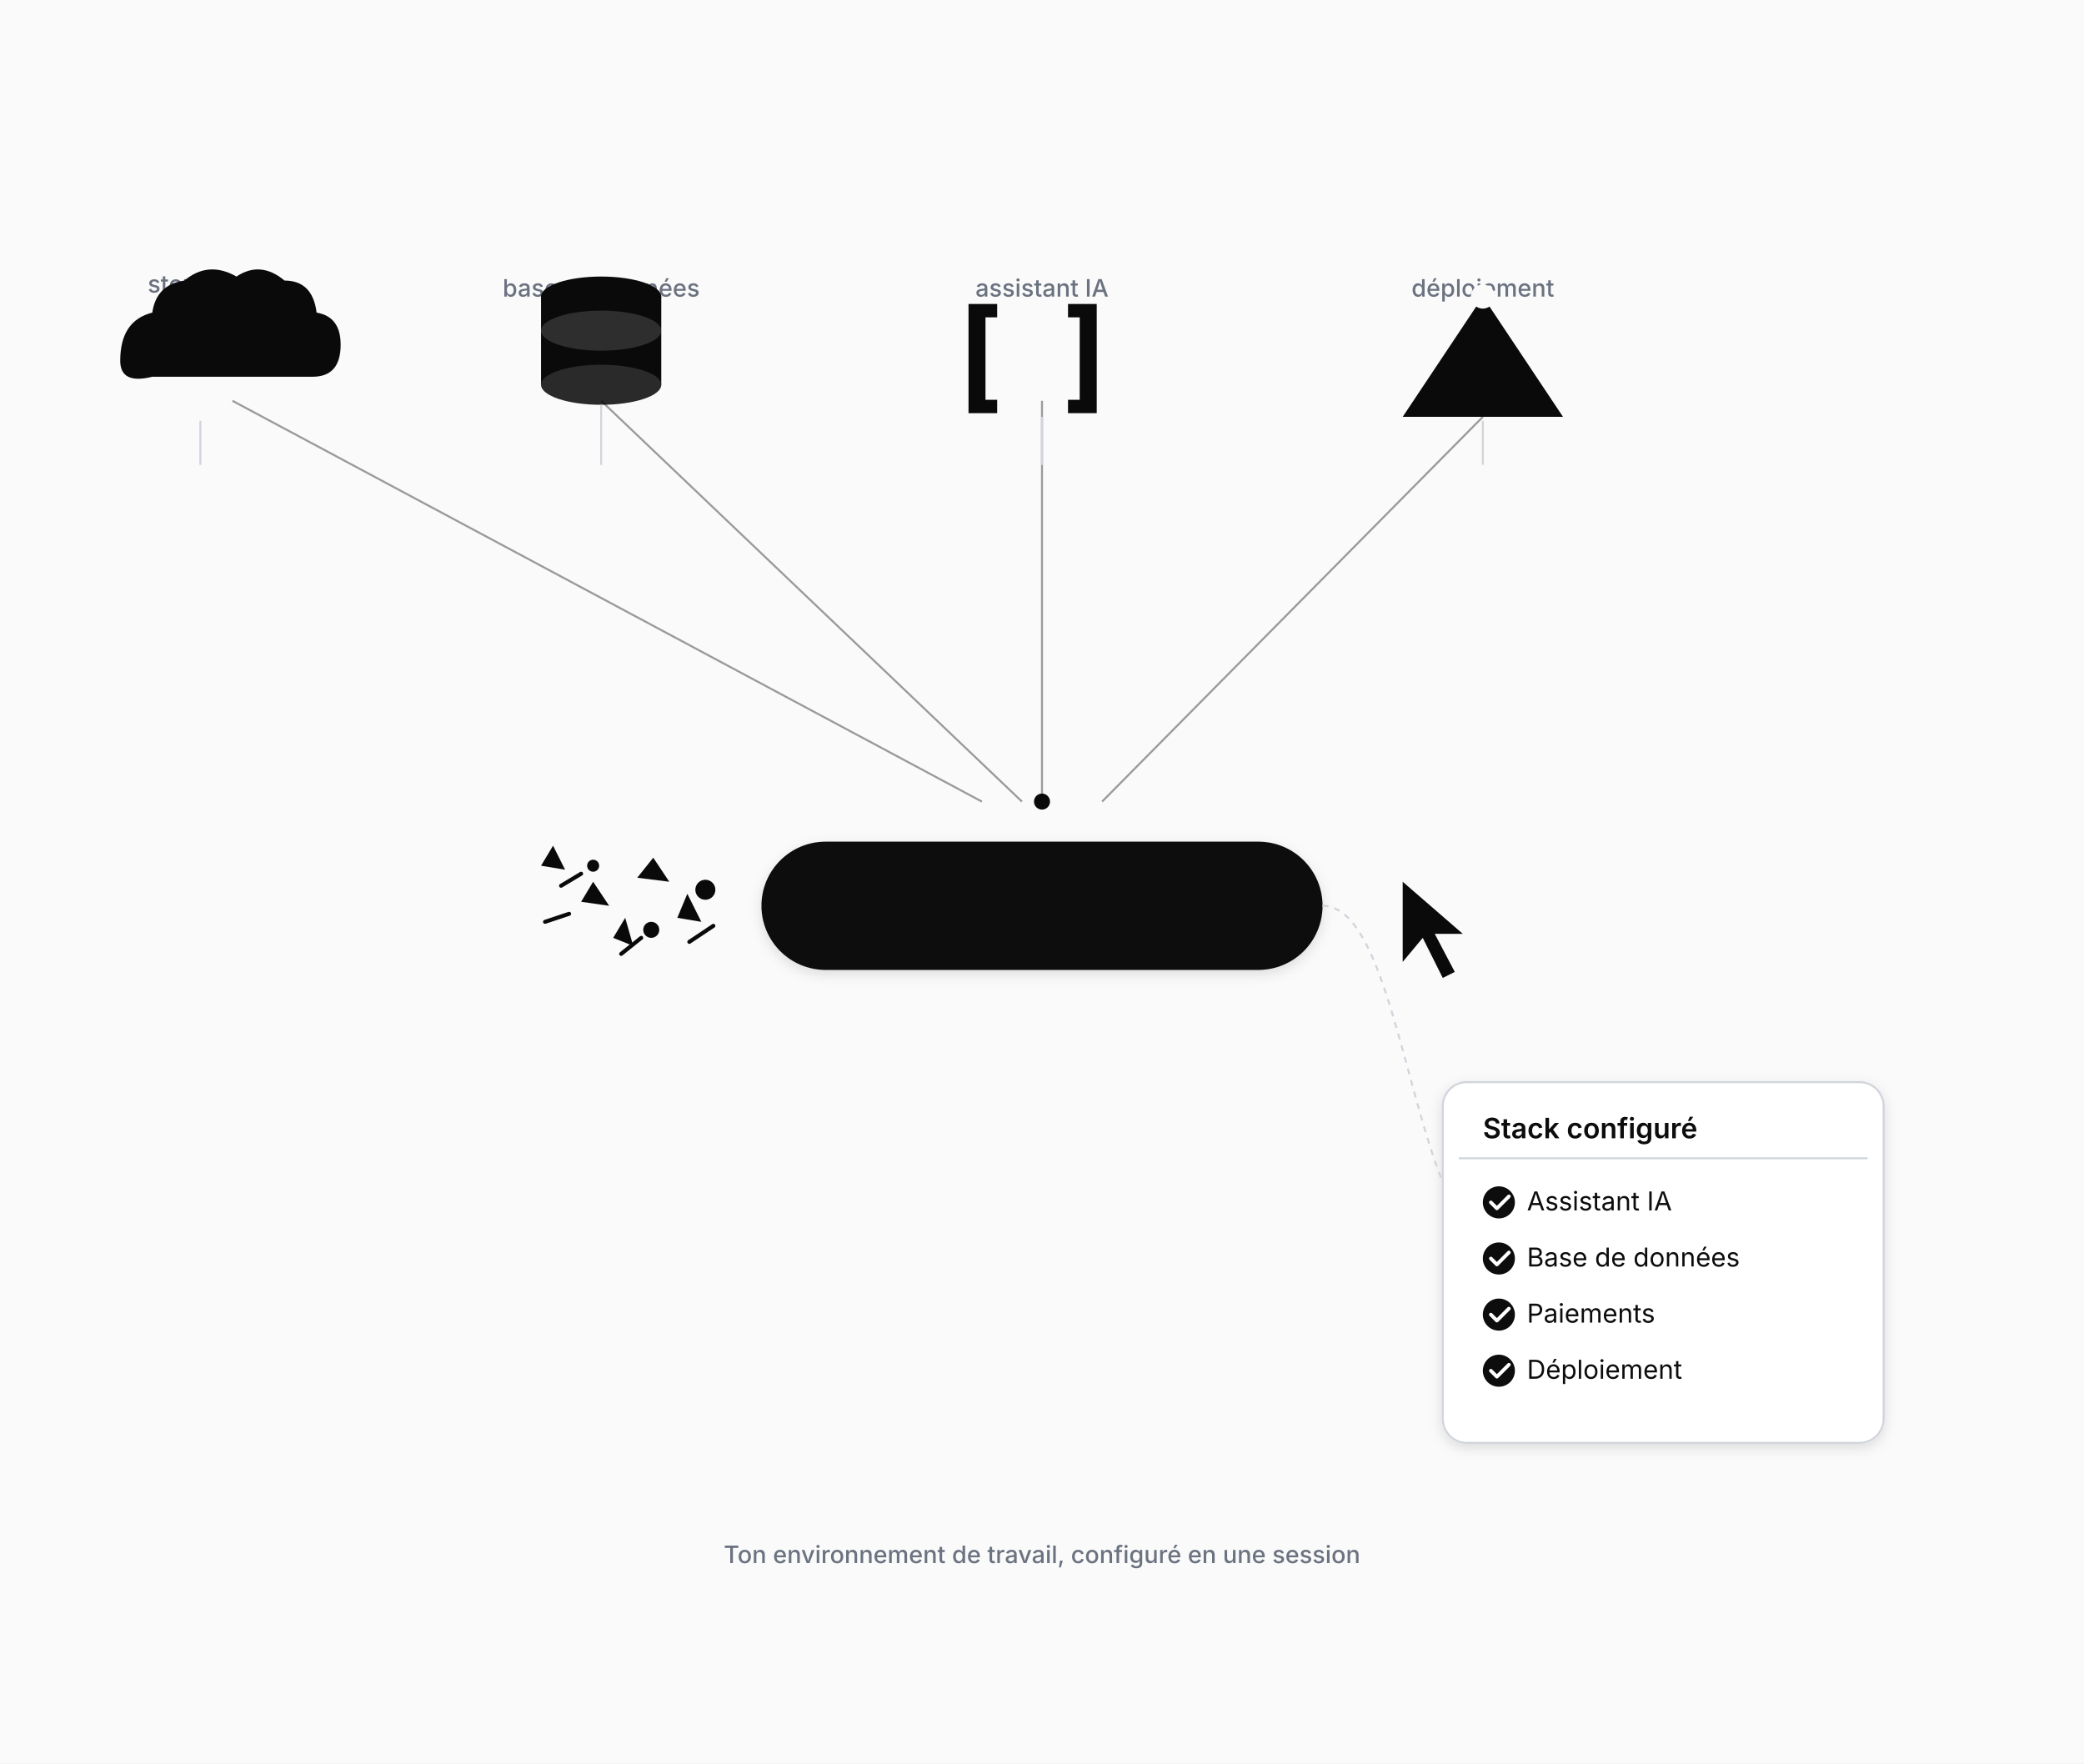
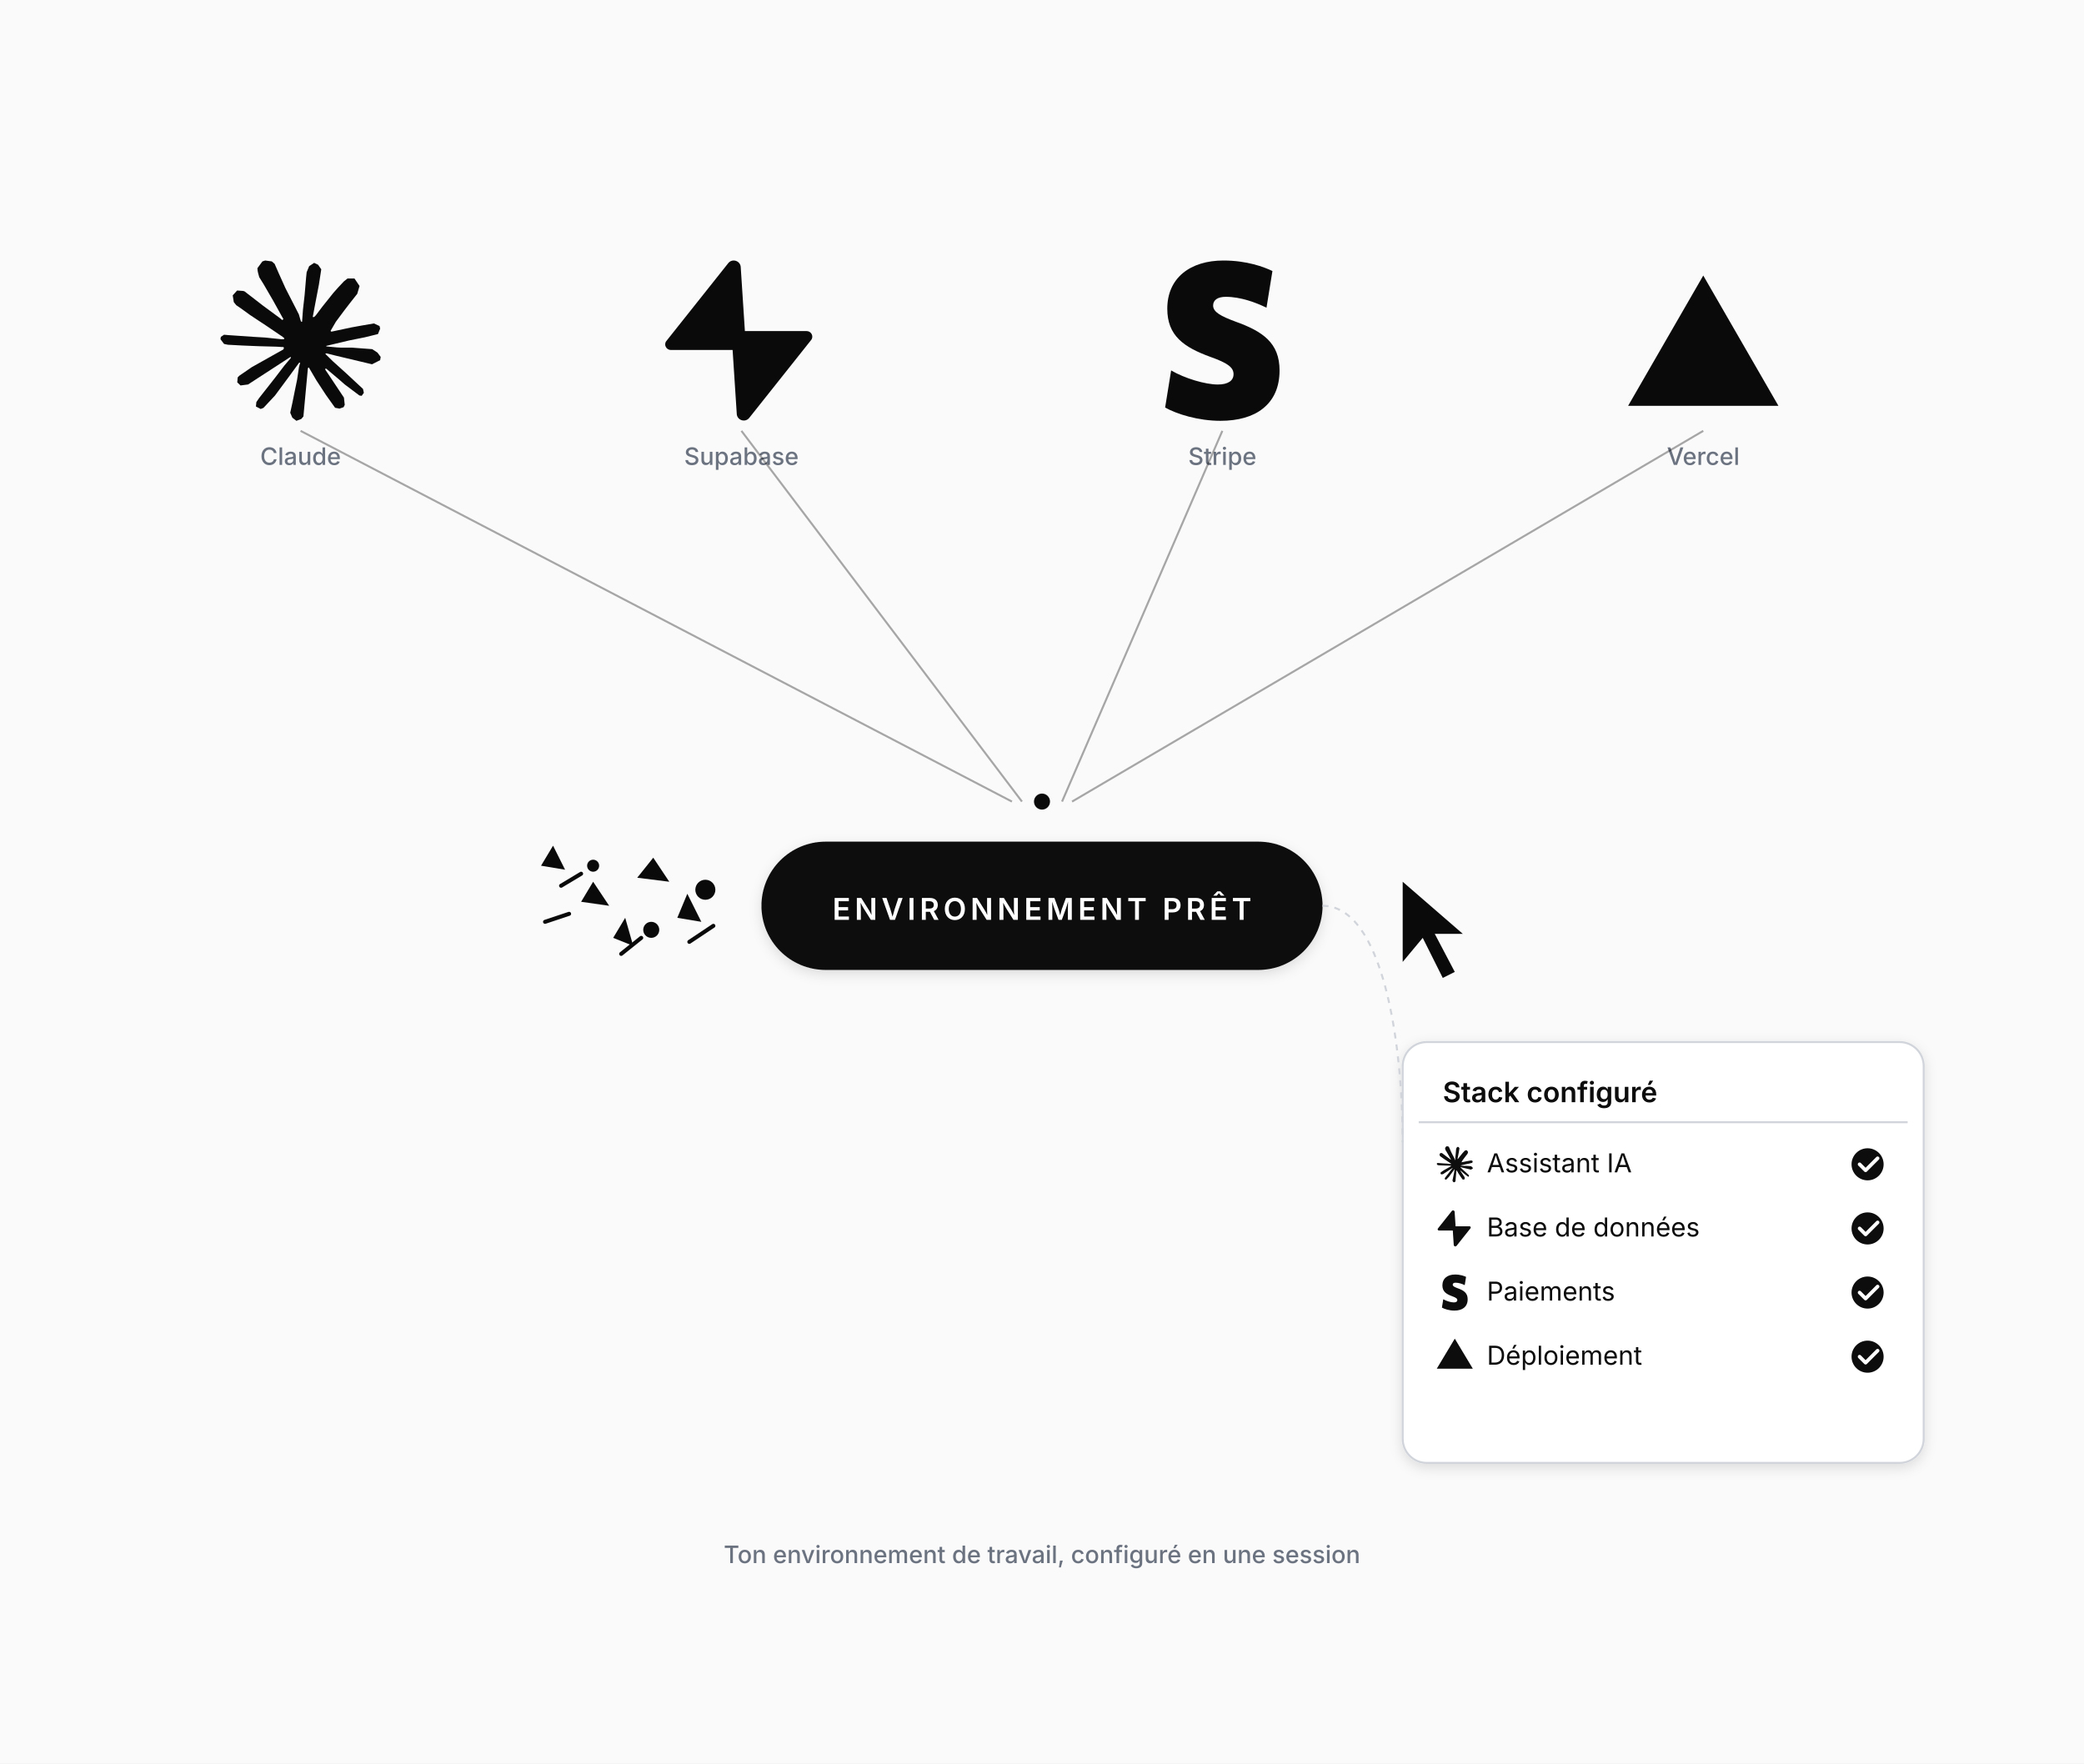
<svg xmlns="http://www.w3.org/2000/svg" viewBox="0 0 1040 880" width="1040" height="880">
  <defs>
    <style>
      text { font-family: -apple-system, "SF Pro Display", Inter, sans-serif; }
      .heading { font-weight: 600; fill: #0A0A0A; }
      .body { font-weight: 400; fill: #0A0A0A; }
      .caption { font-weight: 500; fill: #6B7280; font-size: 12px; }
    </style>
    <filter id="softShadow" x="-20%" y="-20%" width="140%" height="140%">
      <feGaussianBlur in="SourceAlpha" stdDeviation="3" />
      <feOffset dx="0" dy="2" />
      <feComponentTransfer>
        <feFuncA type="linear" slope="0.12" />
      </feComponentTransfer>
      <feMerge>
        <feMergeNode />
        <feMergeNode in="SourceGraphic" />
      </feMerge>
    </filter>
  </defs>
  <rect width="1040" height="880" fill="#FAFAFA" />
  <g id="top-icons">
-     <g id="icon-cloud">
-       <text x="100" y="148" class="caption" text-anchor="middle">cloud</text>
-       <text x="100" y="146" class="caption" text-anchor="middle" font-size="10">stockage</text>
-       <path d="M60 180 Q60 160 76 156 Q78 142 92 140 Q104 130 118 138 Q130 130 142 140 Q156 140 158 156 Q170 158 170 172 Q170 188 156 188 L76 188 Q60 192 60 180Z" fill="#0A0A0A" />
+     <g id="icon-claude" transform="translate(110, 130) scale(3.333)">
+       <path d="m4.714 15.956 4.717-2.647.079-.231-.079-.128h-.231l-.789-.049-2.696-.073-2.337-.097-2.265-.121-.571-.121-.534-.704.055-.352.48-.322.686.061 1.518.103 2.277.158 1.651.097 2.447.255h.389l.055-.158-.134-.097-.103-.097L6.973 9.836l-2.55-1.688-1.336-.971-.723-.492-.364-.461-.158-1.008.656-.723.88.061.225.061.892.686 1.906 1.475 2.489 1.834.364.303.146-.103.018-.073-.164-.273-1.354-2.447-1.445-2.489-.643-1.032-.17-.619c-.061-.255-.103-.467-.103-.729L6.287.134 6.7 0l.996.134.419.364.619 1.415 1.002 2.228 1.554 3.03.455.898.243.832.091.255h.158v-.146l.128-1.706.237-2.095.231-2.696.079-.759.376-.911.747-.492.583.279.48.686-.067.443-.285 1.852-.559 2.902-.364 1.943h.212l.243-.243.984-1.305 1.651-2.064.729-.82.85-.905.546-.431h1.032l.759 1.129-.34 1.166-1.062 1.348-.88 1.141-1.263 1.7-.789 1.36.073.109.188-.018 2.853-.607 1.542-.279 1.84-.316.832.389.091.395-.328.807-1.967.486-2.307.461-3.436.814-.043.03.049.061 1.548.146.662.036h1.621l3.018.225.789.522.474.638-.079.486-1.214.619-1.639-.389-3.825-.911-1.311-.328h-.182v.109l1.093 1.069 2.003 1.809 2.507 2.331.128.577-.322.455-.34-.049-2.204-1.657-.85-.747-1.925-1.621h-.128v.17l.443.65 2.344 3.521.121 1.081-.17.352-.607.212-.668-.121-1.372-1.925L14.38 17.959l-1.141-1.943-.14.079-.674 7.255-.316.37-.729.279-.607-.461-.322-.747.322-1.475.389-1.925.316-1.53.285-1.9.17-.631-.012-.043-.14.018-1.433 1.967-2.18 2.945-1.724 1.846-.413.164-.716-.37.067-.662.401-.589 2.386-3.036 1.439-1.882.929-1.087-.006-.158h-.055l-6.338 4.116-1.129.146-.486-.455.061-.747.231-.243 1.906-1.311Z" fill="#0A0A0A" />
    </g>
-     <g id="icon-database">
-       <text x="300" y="148" class="caption" text-anchor="middle" font-size="10">base de données</text>
-       <ellipse cx="300" cy="148" rx="30" ry="10" fill="#0A0A0A" />
-       <rect x="270" y="148" width="60" height="44" fill="#0A0A0A" />
-       <ellipse cx="300" cy="192" rx="30" ry="10" fill="#2A2A2A" />
-       <ellipse cx="300" cy="165" rx="30" ry="10" fill="#FAFAFA" opacity="0.15" />
-       <line x1="270" y1="165" x2="270" y2="148" stroke="#FAFAFA" stroke-width="0" />
+     <text x="150" y="232" class="caption" text-anchor="middle">Claude</text>
+     <g id="icon-supabase" transform="translate(330, 130) scale(3.333)">
+       <path d="M11.9 1.036c-.015-.986-1.26-1.41-1.874-.637L.764 12.05C.33 12.59.738 13.39 1.424 13.39h9.255l.002.003.62 9.527c.015.986 1.26 1.41 1.874.637l9.262-11.652c.434-.54.026-1.339-.66-1.339h-9.255l-.002-.003-.62-9.527Z" fill="#0A0A0A" />
    </g>
-     <g id="icon-code">
-       <text x="520" y="148" class="caption" text-anchor="middle" font-size="10">assistant IA</text>
-       <text x="478" y="198" font-size="60" font-weight="700" fill="#0A0A0A" font-family="monospace">[</text>
-       <text x="530" y="198" font-size="60" font-weight="700" fill="#0A0A0A" font-family="monospace">]</text>
+     <text x="370" y="232" class="caption" text-anchor="middle">Supabase</text>
+     <g id="icon-stripe" transform="translate(570, 130) scale(3.333)">
+       <path d="M13.976 9.15c-2.172-.806-3.356-1.426-3.356-2.409 0-.831.683-1.305 1.901-1.305 2.227 0 4.515.858 6.09 1.631l.89-5.494C18.252.975 15.697 0 12.165 0 9.667 0 7.589.654 6.104 1.872 4.56 3.147 3.757 4.992 3.757 7.218c0 4.039 2.467 5.76 6.476 7.219 2.585.92 3.445 1.574 3.445 2.583 0 .98-.84 1.545-2.354 1.545-1.875 0-4.965-.921-6.99-2.109l-.9 5.555C5.175 22.99 8.385 24 11.714 24c2.641 0 4.843-.624 6.328-1.813 1.664-1.305 2.525-3.236 2.525-5.732 0-4.128-2.524-5.851-6.594-7.305h.003z" fill="#0A0A0A" />
    </g>
-     <g id="icon-deploy">
-       <text x="740" y="148" class="caption" text-anchor="middle" font-size="10">déploiement</text>
-       <polygon points="740,148 700,208 780,208" fill="#0A0A0A" />
-       <circle cx="740" cy="148" r="6" fill="#FAFAFA" />
+     <text x="610" y="232" class="caption" text-anchor="middle">Stripe</text>
+     <g id="icon-vercel" transform="translate(810, 130) scale(0.15625)">
+       <path d="M256 48L496 464H16L256 48Z" fill="#0A0A0A" />
    </g>
+     <text x="850" y="232" class="caption" text-anchor="middle">Vercel</text>
  </g>
  <g id="converging-lines">
-     <line x1="116" y1="200" x2="490" y2="400" stroke="#0A0A0A" stroke-width="1" opacity="0.4" />
-     <line x1="300" y1="200" x2="510" y2="400" stroke="#0A0A0A" stroke-width="1" opacity="0.4" />
-     <line x1="520" y1="200" x2="520" y2="400" stroke="#0A0A0A" stroke-width="1" opacity="0.4" />
-     <line x1="740" y1="208" x2="550" y2="400" stroke="#0A0A0A" stroke-width="1" opacity="0.4" />
+     <line x1="150" y1="215" x2="505" y2="400" stroke="#0A0A0A" stroke-width="1" opacity="0.35" />
+     <line x1="370" y1="215" x2="510" y2="400" stroke="#0A0A0A" stroke-width="1" opacity="0.35" />
+     <line x1="610" y1="215" x2="530" y2="400" stroke="#0A0A0A" stroke-width="1" opacity="0.35" />
+     <line x1="850" y1="215" x2="535" y2="400" stroke="#0A0A0A" stroke-width="1" opacity="0.35" />
    <circle cx="520" cy="400" r="4" fill="#0A0A0A" />
  </g>
  <g id="cta-button" filter="url(#softShadow)">
    <rect x="380" y="420" width="280" height="64" rx="32" fill="#0A0A0A" />
-     <text x="520" y="459" class="heading" font-size="15" fill="#FFFFFF" text-anchor="middle" letter-spacing="2">ENVIRONNEMENT PRÊT</text>
+     <text x="520" y="459" font-size="15" font-weight="600" fill="#FFFFFF" text-anchor="middle" letter-spacing="2">ENVIRONNEMENT PRÊT</text>
  </g>
  <g id="confetti">
    <polygon points="318,438 326,428 334,440" fill="#0A0A0A" />
    <polygon points="290,450 296,440 304,452" fill="#0A0A0A" />
    <polygon points="338,458 343,446 350,460" fill="#0A0A0A" />
    <polygon points="306,468 312,458 316,472" fill="#0A0A0A" />
    <circle cx="325" cy="464" r="4" fill="#0A0A0A" />
    <circle cx="296" cy="432" r="3" fill="#0A0A0A" />
    <circle cx="352" cy="444" r="5" fill="#0A0A0A" />
    <line x1="280" y1="442" x2="290" y2="436" stroke="#0A0A0A" stroke-width="2" stroke-linecap="round" />
    <line x1="310" y1="476" x2="320" y2="468" stroke="#0A0A0A" stroke-width="2" stroke-linecap="round" />
    <line x1="344" y1="470" x2="356" y2="462" stroke="#0A0A0A" stroke-width="2" stroke-linecap="round" />
    <line x1="272" y1="460" x2="284" y2="456" stroke="#0A0A0A" stroke-width="2" stroke-linecap="round" />
    <polygon points="270,432 276,422 282,434" fill="#0A0A0A" />
  </g>
  <g id="cursor-icon">
    <path d="M700 440 L700 480 L710 468 L720 488 L726 485 L716 466 L730 466 Z" fill="#0A0A0A" />
  </g>
  <g id="checklist-card" filter="url(#softShadow)">
-     <rect x="720" y="540" width="220" height="180" rx="12" fill="#FFFFFF" stroke="#D1D5DB" stroke-width="1" />
-     <text x="740" y="568" class="heading" font-size="14">Stack configuré</text>
-     <line x1="728" y1="578" x2="932" y2="578" stroke="#D1D5DB" stroke-width="1" />
-     <circle cx="748" cy="600" r="8" fill="#0A0A0A" />
-     <path d="M744 600 L747 603 L753 597" stroke="#FFFFFF" stroke-width="1.8" fill="none" stroke-linecap="round" stroke-linejoin="round" />
-     <text x="762" y="604" class="body" font-size="13">Assistant IA</text>
-     <circle cx="748" cy="628" r="8" fill="#0A0A0A" />
-     <path d="M744 628 L747 631 L753 625" stroke="#FFFFFF" stroke-width="1.8" fill="none" stroke-linecap="round" stroke-linejoin="round" />
-     <text x="762" y="632" class="body" font-size="13">Base de données</text>
-     <circle cx="748" cy="656" r="8" fill="#0A0A0A" />
-     <path d="M744 656 L747 659 L753 653" stroke="#FFFFFF" stroke-width="1.8" fill="none" stroke-linecap="round" stroke-linejoin="round" />
-     <text x="762" y="660" class="body" font-size="13">Paiements</text>
-     <circle cx="748" cy="684" r="8" fill="#0A0A0A" />
-     <path d="M744 684 L747 687 L753 681" stroke="#FFFFFF" stroke-width="1.8" fill="none" stroke-linecap="round" stroke-linejoin="round" />
-     <text x="762" y="688" class="body" font-size="13">Déploiement</text>
+     <rect x="700" y="520" width="260" height="210" rx="12" fill="#FFFFFF" stroke="#D1D5DB" stroke-width="1" />
+     <text x="720" y="550" class="heading" font-size="14">Stack configuré</text>
+     <line x1="708" y1="560" x2="952" y2="560" stroke="#D1D5DB" stroke-width="1" />
+     <g transform="translate(717, 572) scale(0.75)">
+       <path d="m4.714 15.956 4.717-2.647.079-.231-.079-.128h-.231l-.789-.049-2.696-.073-2.337-.097-2.265-.121-.571-.121-.534-.704.055-.352.48-.322.686.061 1.518.103 2.277.158 1.651.097 2.447.255h.389l.055-.158-.134-.097-.103-.097L6.973 9.836l-2.55-1.688-1.336-.971-.723-.492-.364-.461-.158-1.008.656-.723.88.061.225.061.892.686 1.906 1.475 2.489 1.834.364.303.146-.103.018-.073-.164-.273-1.354-2.447-1.445-2.489-.643-1.032-.17-.619c-.061-.255-.103-.467-.103-.729L6.287.134 6.7 0l.996.134.419.364.619 1.415 1.002 2.228 1.554 3.03.455.898.243.832.091.255h.158v-.146l.128-1.706.237-2.095.231-2.696.079-.759.376-.911.747-.492.583.279.48.686-.067.443-.285 1.852-.559 2.902-.364 1.943h.212l.243-.243.984-1.305 1.651-2.064.729-.82.85-.905.546-.431h1.032l.759 1.129-.34 1.166-1.062 1.348-.88 1.141-1.263 1.7-.789 1.36.073.109.188-.018 2.853-.607 1.542-.279 1.84-.316.832.389.091.395-.328.807-1.967.486-2.307.461-3.436.814-.043.03.049.061 1.548.146.662.036h1.621l3.018.225.789.522.474.638-.079.486-1.214.619-1.639-.389-3.825-.911-1.311-.328h-.182v.109l1.093 1.069 2.003 1.809 2.507 2.331.128.577-.322.455-.34-.049-2.204-1.657-.85-.747-1.925-1.621h-.128v.17l.443.65 2.344 3.521.121 1.081-.17.352-.607.212-.668-.121-1.372-1.925L14.38 17.959l-1.141-1.943-.14.079-.674 7.255-.316.37-.729.279-.607-.461-.322-.747.322-1.475.389-1.925.316-1.53.285-1.9.17-.631-.012-.043-.14.018-1.433 1.967-2.18 2.945-1.724 1.846-.413.164-.716-.37.067-.662.401-.589 2.386-3.036 1.439-1.882.929-1.087-.006-.158h-.055l-6.338 4.116-1.129.146-.486-.455.061-.747.231-.243 1.906-1.311Z" fill="#0A0A0A" />
+     </g>
+     <text x="742" y="585" class="body" font-size="13">Assistant IA</text>
+     <circle cx="932" cy="581" r="8" fill="#0A0A0A" />
+     <path d="M928 581 L931 584 L937 578" stroke="#FFFFFF" stroke-width="1.8" fill="none" stroke-linecap="round" stroke-linejoin="round" />
+     <g transform="translate(717, 604) scale(0.75)">
+       <path d="M11.9 1.036c-.015-.986-1.26-1.41-1.874-.637L.764 12.05C.33 12.59.738 13.39 1.424 13.39h9.255l.002.003.62 9.527c.015.986 1.26 1.41 1.874.637l9.262-11.652c.434-.54.026-1.339-.66-1.339h-9.255l-.002-.003-.62-9.527Z" fill="#0A0A0A" />
+     </g>
+     <text x="742" y="617" class="body" font-size="13">Base de données</text>
+     <circle cx="932" cy="613" r="8" fill="#0A0A0A" />
+     <path d="M928 613 L931 616 L937 610" stroke="#FFFFFF" stroke-width="1.8" fill="none" stroke-linecap="round" stroke-linejoin="round" />
+     <g transform="translate(717, 636) scale(0.75)">
+       <path d="M13.976 9.15c-2.172-.806-3.356-1.426-3.356-2.409 0-.831.683-1.305 1.901-1.305 2.227 0 4.515.858 6.09 1.631l.89-5.494C18.252.975 15.697 0 12.165 0 9.667 0 7.589.654 6.104 1.872 4.56 3.147 3.757 4.992 3.757 7.218c0 4.039 2.467 5.76 6.476 7.219 2.585.92 3.445 1.574 3.445 2.583 0 .98-.84 1.545-2.354 1.545-1.875 0-4.965-.921-6.99-2.109l-.9 5.555C5.175 22.99 8.385 24 11.714 24c2.641 0 4.843-.624 6.328-1.813 1.664-1.305 2.525-3.236 2.525-5.732 0-4.128-2.524-5.851-6.594-7.305h.003z" fill="#0A0A0A" />
+     </g>
+     <text x="742" y="649" class="body" font-size="13">Paiements</text>
+     <circle cx="932" cy="645" r="8" fill="#0A0A0A" />
+     <path d="M928 645 L931 648 L937 642" stroke="#FFFFFF" stroke-width="1.8" fill="none" stroke-linecap="round" stroke-linejoin="round" />
+     <g transform="translate(717, 668) scale(0.03516) translate(-256, -256)">
+       
+     </g>
+     <polygon points="726,668 735,683 717,683" fill="#0A0A0A" />
+     <text x="742" y="681" class="body" font-size="13">Déploiement</text>
+     <circle cx="932" cy="677" r="8" fill="#0A0A0A" />
+     <path d="M928 677 L931 680 L937 674" stroke="#FFFFFF" stroke-width="1.8" fill="none" stroke-linecap="round" stroke-linejoin="round" />
  </g>
-   <path d="M660 452 C690 452 700 540 720 590" stroke="#D1D5DB" stroke-width="1" fill="none" stroke-dasharray="3 3" />
+   <path d="M660 452 C690 452 700 520 700 570" stroke="#D1D5DB" stroke-width="1" fill="none" stroke-dasharray="3 3" />
  <text x="520" y="780" class="caption" text-anchor="middle" font-size="13">Ton environnement de travail, configuré en une session</text>
-   <line x1="100" y1="210" x2="100" y2="232" stroke="#D1D5DB" stroke-width="1" />
-   <line x1="300" y1="202" x2="300" y2="232" stroke="#D1D5DB" stroke-width="1" />
-   <line x1="520" y1="208" x2="520" y2="232" stroke="#D1D5DB" stroke-width="1" />
-   <line x1="740" y1="210" x2="740" y2="232" stroke="#D1D5DB" stroke-width="1" />
</svg>
